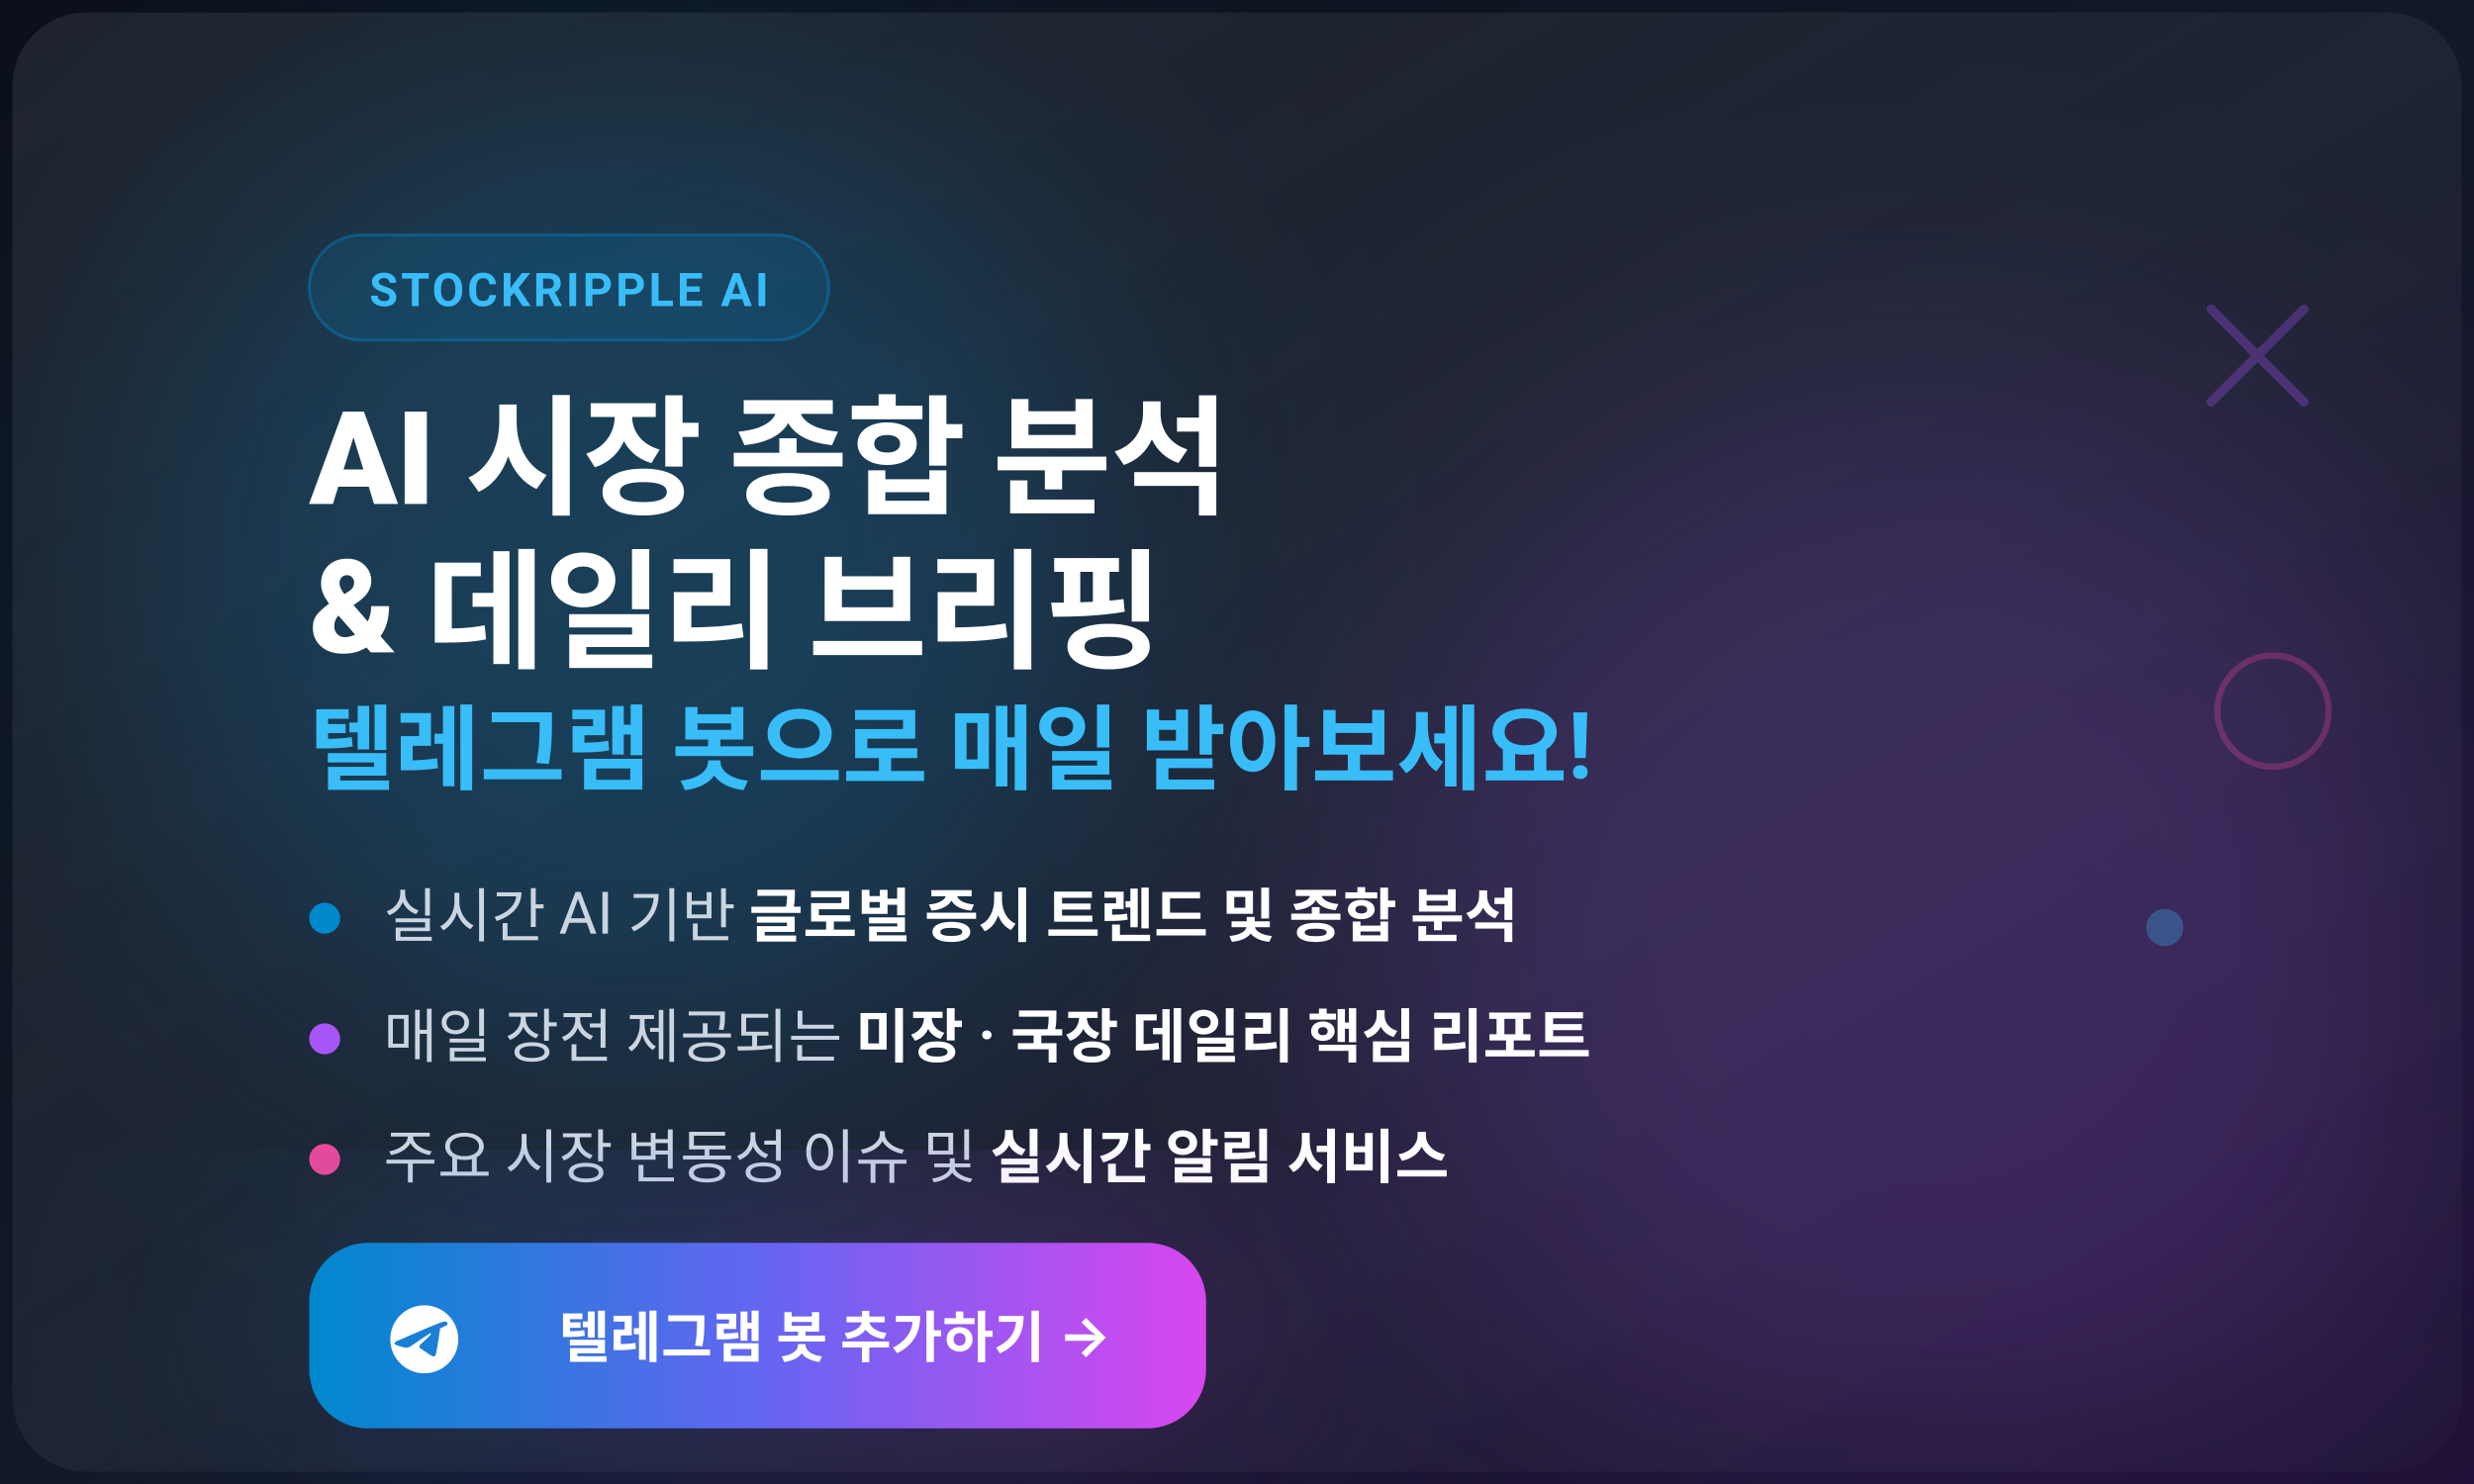
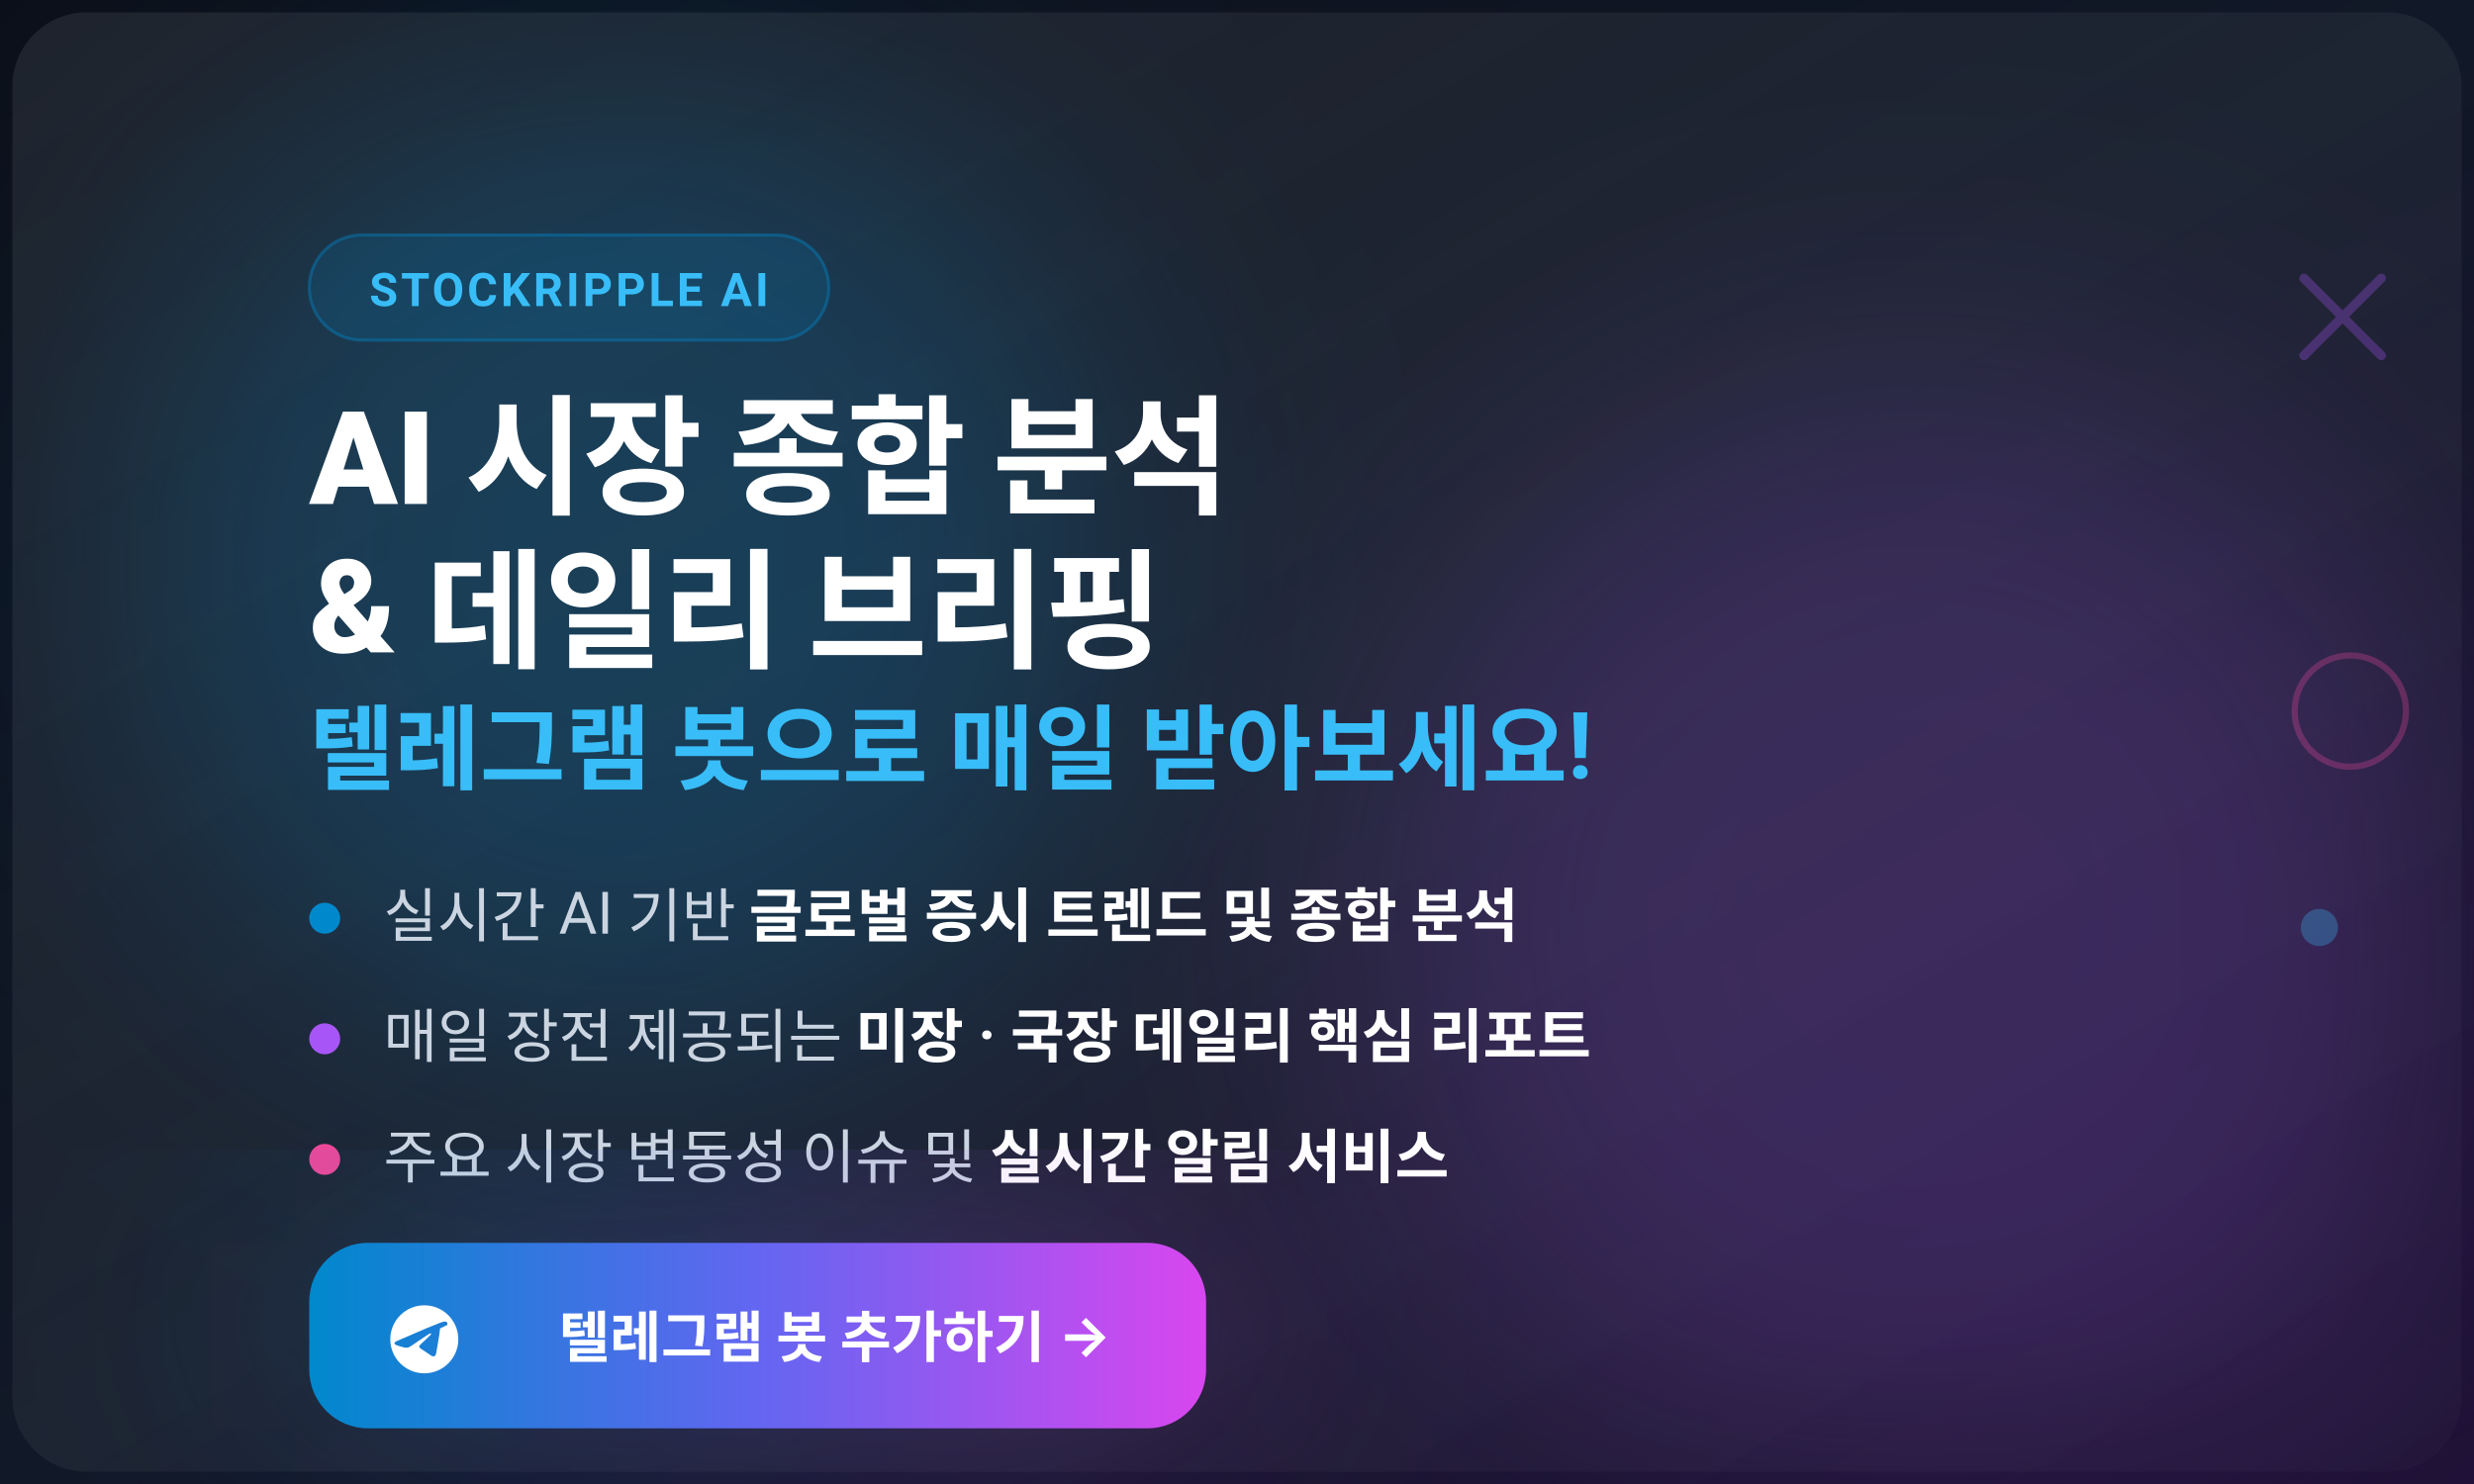
<svg xmlns="http://www.w3.org/2000/svg" viewBox="0 0 800 480" width="100%" height="100%">
  <defs>
    <linearGradient id="bg-grad" x1="0%" y1="0%" x2="100%" y2="100%">
      <stop offset="0%" stop-color="#0b0f19" />
      <stop offset="50%" stop-color="#111827" />
      <stop offset="100%" stop-color="#1e1035" />
    </linearGradient>
    <linearGradient id="glass-card" x1="0%" y1="0%" x2="100%" y2="100%">
      <stop offset="0%" stop-color="#ffffff" stop-opacity="0.08" />
      <stop offset="100%" stop-color="#ffffff" stop-opacity="0.02" />
    </linearGradient>
    <linearGradient id="border-grad" x1="0%" y1="0%" x2="100%" y2="100%">
      <stop offset="0%" stop-color="#0088cc" stop-opacity="0.8" />
      <stop offset="50%" stop-color="#a855f7" stop-opacity="0.4" />
      <stop offset="100%" stop-color="#ec4899" stop-opacity="0.7" />
    </linearGradient>
    <linearGradient id="btn-grad" x1="0%" y1="0%" x2="100%" y2="0%">
      <stop offset="0%" stop-color="#0088cc" />
      <stop offset="50%" stop-color="#6366f1" />
      <stop offset="100%" stop-color="#d946ef" />
    </linearGradient>
    <filter id="orb-blur" x="-50%" y="-50%" width="200%" height="200%">
      <feGaussianBlur stdDeviation="50" />
    </filter>
  </defs>
  <rect width="800" height="480" fill="url(#bg-grad)" />
  <circle cx="200" cy="180" r="160" fill="#0088cc" opacity="0.25" filter="url(#orb-blur)" />
  <circle cx="620" cy="300" r="180" fill="#a855f7" opacity="0.2" filter="url(#orb-blur)" />
  <g>
    <rect x="4" y="4" width="792" height="472" rx="24" fill="url(#glass-card)" />
  </g>
  <g transform="translate(100, 76)">
    <rect width="168" height="34" rx="17" fill="#0088cc" fill-opacity="0.15" stroke="#0088cc" stroke-opacity="0.4" stroke-width="1" />
    <text x="84" y="23" fill="#38bdf8" font-family="-apple-system, BlinkMacSystemFont, 'Segoe UI', Roboto, sans-serif" font-size="15" font-weight="700" letter-spacing="1" text-anchor="middle">STOCKRIPPLE AI</text>
  </g>
  <text x="100" y="163" fill="#ffffff" font-family="-apple-system, BlinkMacSystemFont, 'Segoe UI', Roboto, sans-serif" font-size="42" font-weight="800" letter-spacing="-0.5">
    AI 시장 종합 분석
  </text>
  <text x="100" y="211" fill="#ffffff" font-family="-apple-system, BlinkMacSystemFont, 'Segoe UI', Roboto, sans-serif" font-size="42" font-weight="800" letter-spacing="-0.5">
    &amp; 데일리 브리핑
  </text>
  <text x="100" y="253" fill="#38bdf8" font-family="-apple-system, BlinkMacSystemFont, 'Segoe UI', Roboto, sans-serif" font-size="30" font-weight="700">
    텔레그램 봇으로 매일 받아보세요!
  </text>
  <g transform="translate(100, 288)" font-family="-apple-system, BlinkMacSystemFont, 'Segoe UI', Roboto, sans-serif" font-size="19" fill="#cbd5e1">
    <circle cx="5" cy="9" r="5" fill="#0088cc" />
    <text x="24" y="15">실시간 AI 기반 <tspan fill="#ffffff" font-weight="600">글로벌 증시 트렌드 및 종합 분석</tspan>
    </text>
    <circle cx="5" cy="48" r="5" fill="#a855f7" />
    <text x="24" y="54">매일 장전 제공되는 <tspan fill="#ffffff" font-weight="600">미장 · 국장 데일리 핵심 리포트</tspan>
    </text>
    <circle cx="5" cy="87" r="5" fill="#ec4899" />
    <text x="24" y="93">주요 시장 변동성 이슈 및 <tspan fill="#ffffff" font-weight="600">실시간 알림 서비스</tspan>
    </text>
  </g>
  <g transform="translate(100, 402)">
    <rect width="290" height="60" rx="19" fill="url(#btn-grad)" opacity="0.4" filter="url(#orb-blur)" />
    <rect width="290" height="60" rx="19" fill="url(#btn-grad)" />
    <path transform="translate(24, 18) scale(1.1)" d="M12 2C6.48 2 2 6.48 2 12s4.48 10 10 10 10-4.48 10-10S17.52 2 12 2zm4.64 6.8c-.15 1.58-.8 5.42-1.13 7.19-.14.75-.42 1-.68 1.03-.58.05-1.02-.38-1.58-.75-.88-.58-1.38-.94-2.23-1.5-.99-.65-.35-1.01.22-1.59.15-.15 2.71-2.48 2.76-2.69.01-.03.01-.14-.07-.2-.08-.06-.19-.04-.27-.02-.12.02-1.96 1.25-5.54 3.69-.52.36-1 .53-1.42.52-.47-.01-1.37-.26-2.03-.48-.82-.27-1.47-.42-1.42-.88.03-.25.38-.51 1.07-.78 4.18-1.82 6.97-3.02 8.37-3.61 3.99-1.66 4.82-1.95 5.36-1.96.12 0 .38.03.55.17.14.12.18.28.2.45-.02.07-.02.21-.04.38z" fill="#ffffff" />
    <text x="170" y="37" fill="#ffffff" font-family="-apple-system, BlinkMacSystemFont, 'Segoe UI', Roboto, sans-serif" font-size="18" font-weight="700" text-anchor="middle">텔레그램 봇 추가하기  →</text>
  </g>
  <g opacity="0.3">
-     <path d="M 715 100 L 745 130 M 745 100 L 715 130" stroke="#a855f7" stroke-width="3" stroke-linecap="round" />
-     <circle cx="735" cy="230" r="18" fill="none" stroke="#ec4899" stroke-width="2" />
-     <circle cx="700" cy="300" r="6" fill="#38bdf8" />
+     <path d="M 745 90 L 770 115 M 770 90 L 745 115" stroke="#a855f7" stroke-width="3" stroke-linecap="round" />
+     <circle cx="760" cy="230" r="18" fill="none" stroke="#ec4899" stroke-width="2" />
+     <circle cx="750" cy="300" r="6" fill="#38bdf8" />
  </g>
</svg>
